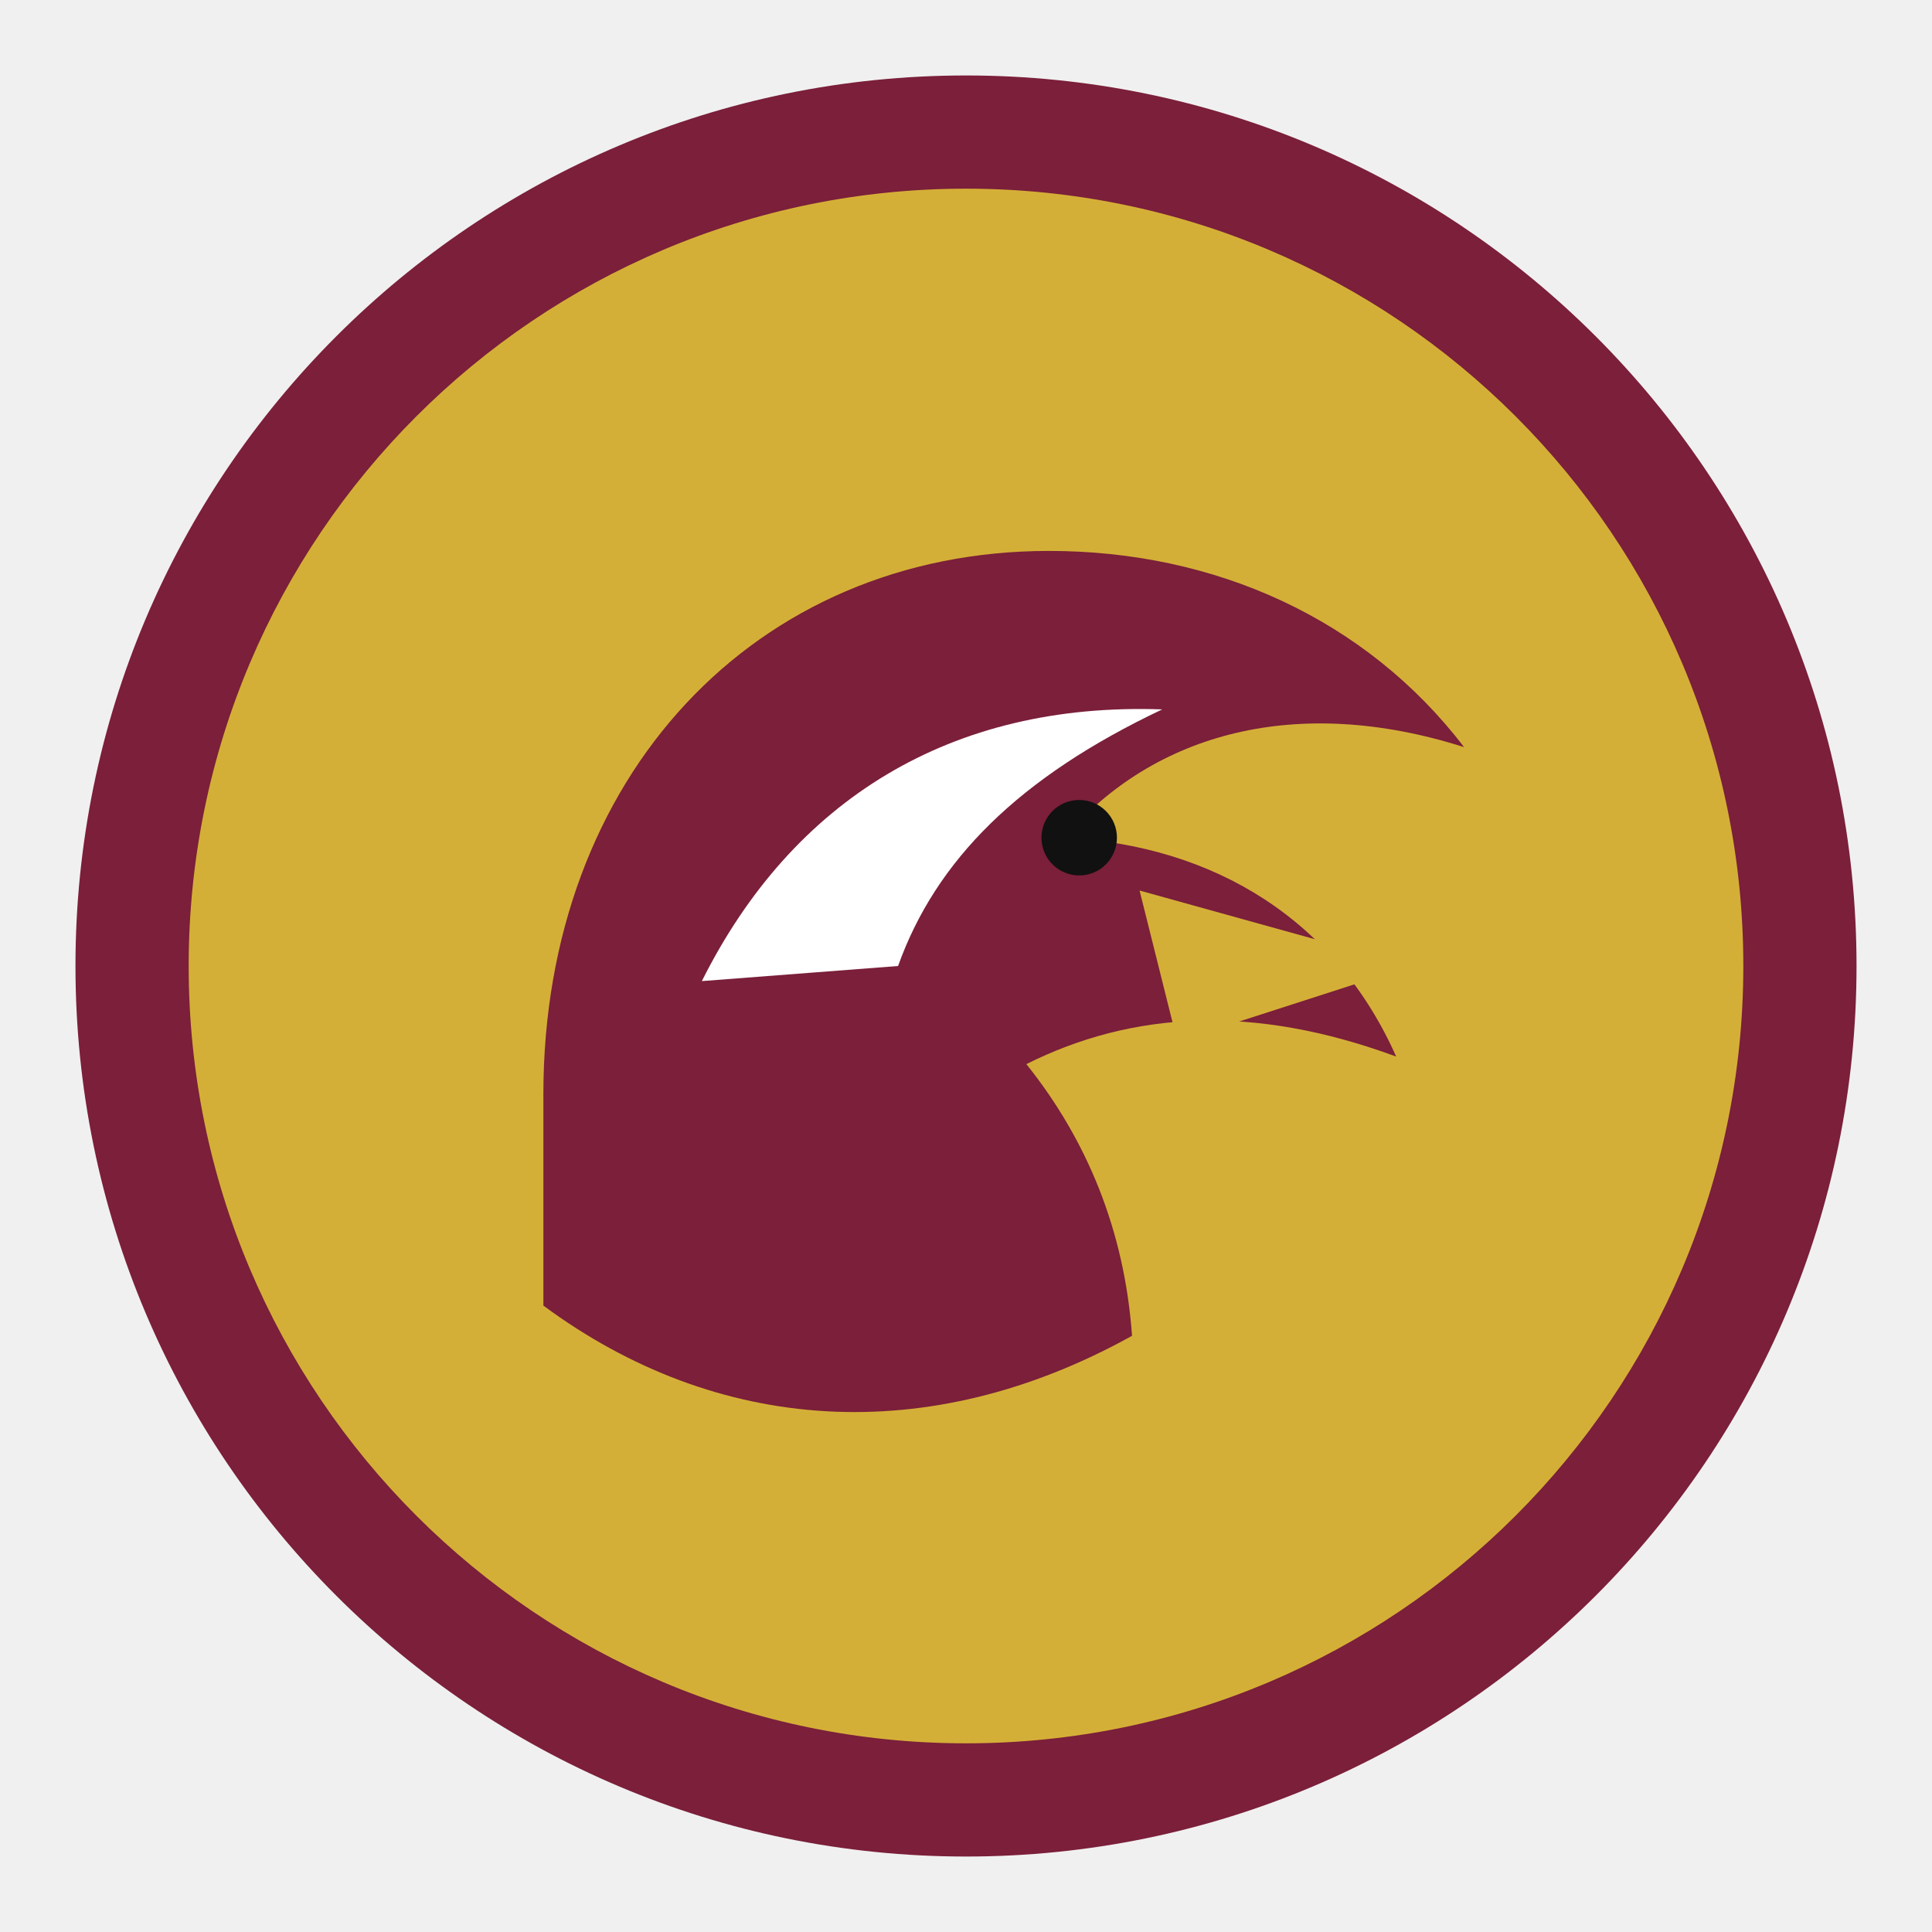
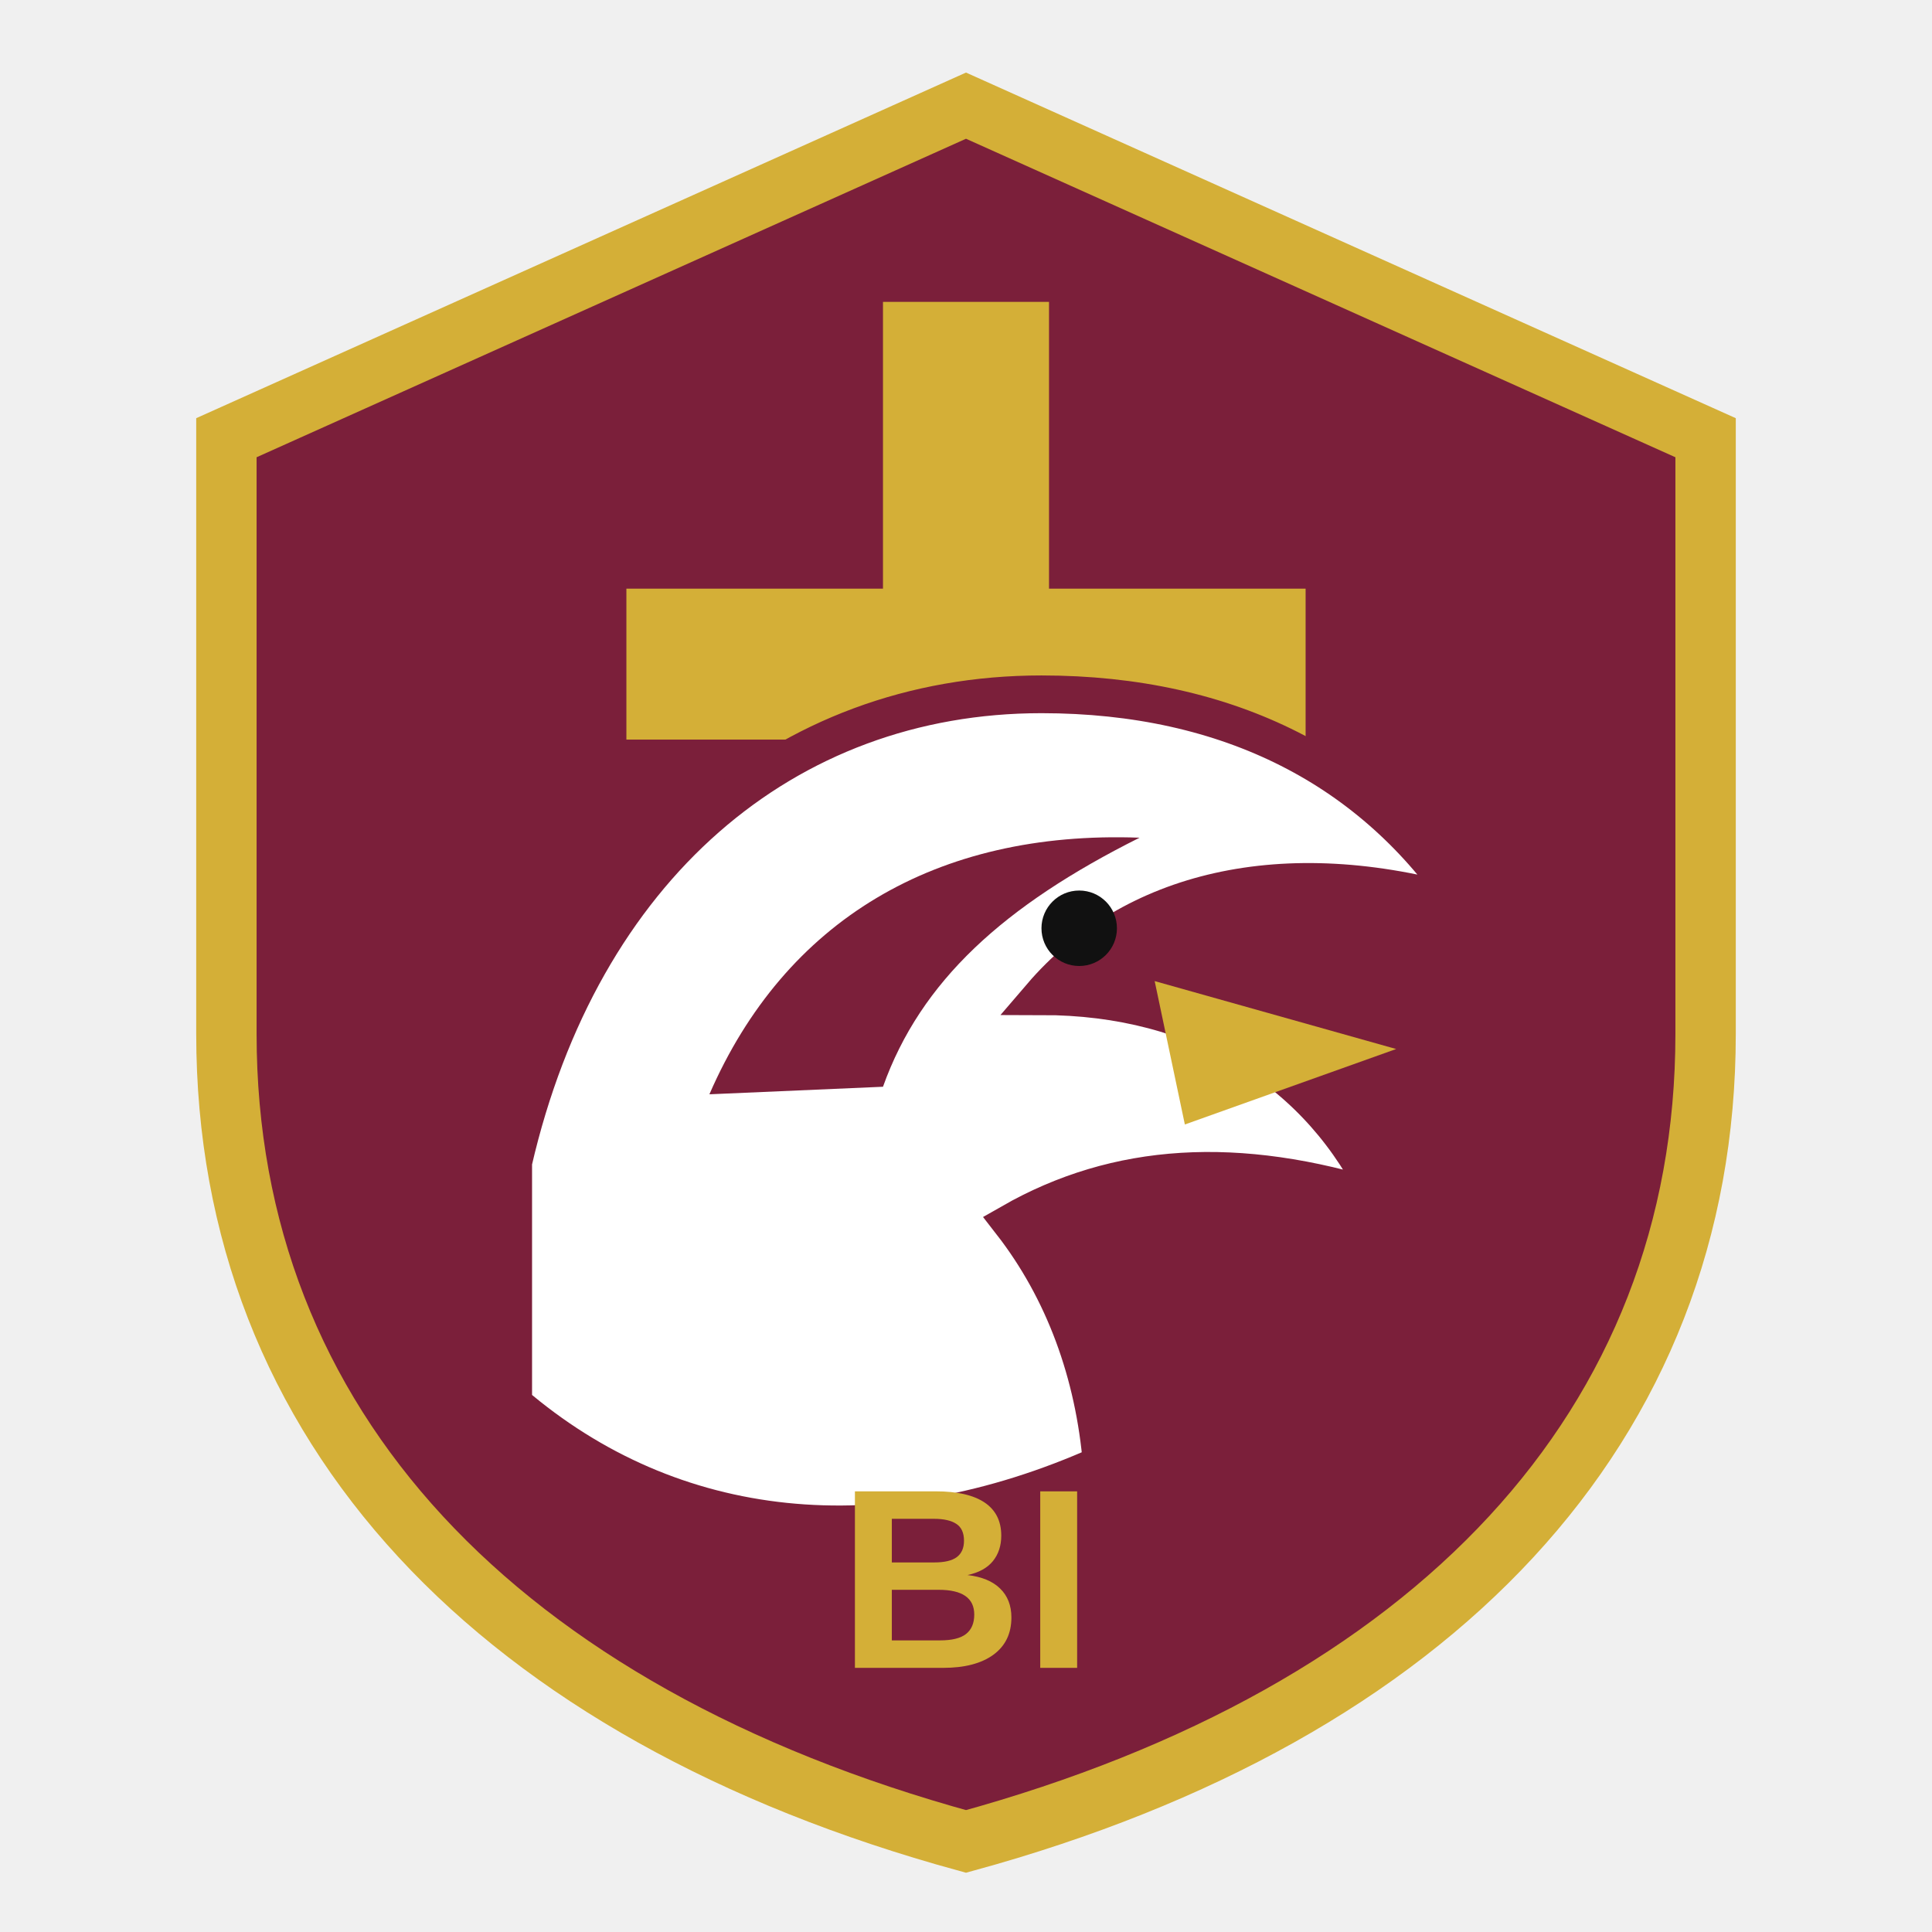
<svg xmlns="http://www.w3.org/2000/svg" viewBox="0 0 256 256" role="img" aria-labelledby="t">
-   <circle cx="128" cy="128" r="118" fill="#7b1f3a" />
-   <circle cx="128" cy="128" r="103" fill="#d4af37" />
-   <path d="M72 145c0-42 28-72 67-72 22 0 42 9 55 26-22-7-41-2-53 12 20 1 36 11 44 29-19-7-35-6-49 1 8 10 13 22 14 36-27 15-55 13-78-4z" fill="#7b1f3a" />
-   <path d="M93 130c12-24 33-37 61-36-19 9-30 20-35 34z" fill="#fff" />
-   <circle cx="143" cy="111" r="5" fill="#111" />
-   <path d="M151 118l36 10-31 10z" fill="#d4af37" />
+   <path d="M128 14 226 58v79c0 52-36 90-98 107-62-17-98-55-98-107V58z" fill="#7b1f3a" stroke="#d4af37" stroke-width="8" />
+   <path d="M117 40h22v38h34v20h-34v37h-22V98H83V78h34z" fill="#d4af37" />
+   <path d="M68 154c9-39 36-62 70-62 25 0 44 10 56 28-24-7-44-2-56 12 21 0 37 10 45 27-19-6-35-5-49 3 7 9 11 20 12 32-29 13-57 10-78-8z" fill="#fff" stroke="#7b1f3a" stroke-width="5" />
+   <path d="M94 145c10-23 30-35 57-34-18 9-29 19-34 33z" fill="#7b1f3a" />
+   <circle cx="143" cy="123" r="5" fill="#111" />
+   <path d="m153 130 32 9-28 10z" fill="#d4af37" />
+   <text x="128" y="221" text-anchor="middle" font-family="Arial,Helvetica,sans-serif" font-size="34" font-weight="900" fill="#d4af37">BI</text>
</svg>
